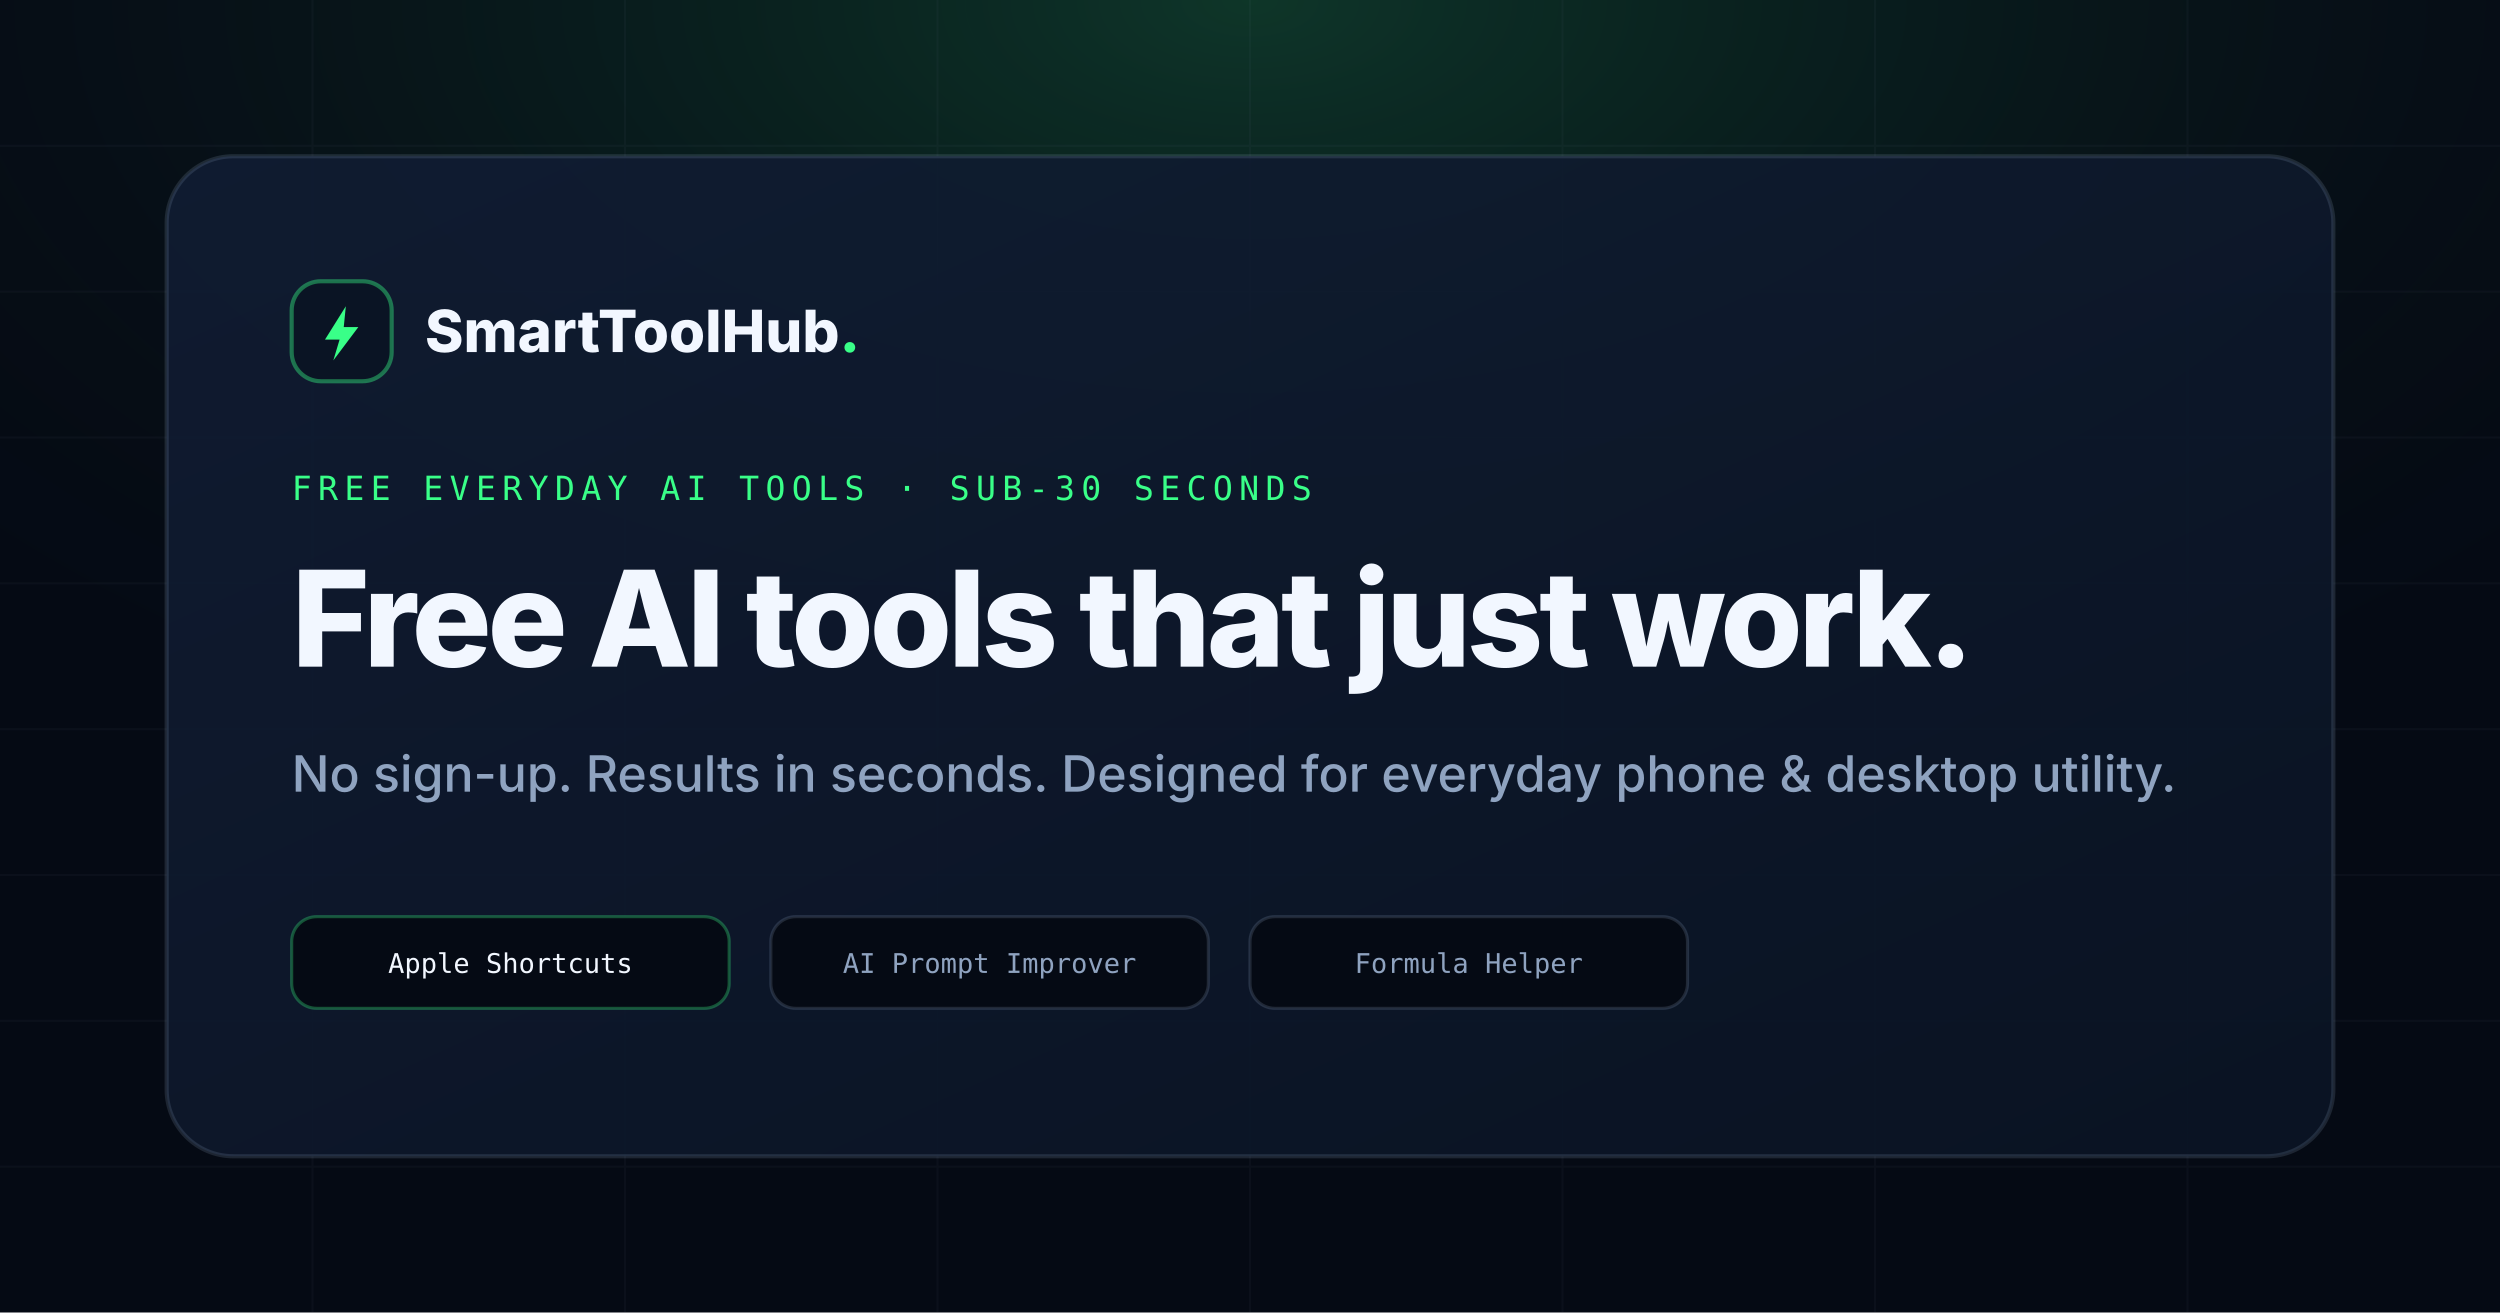
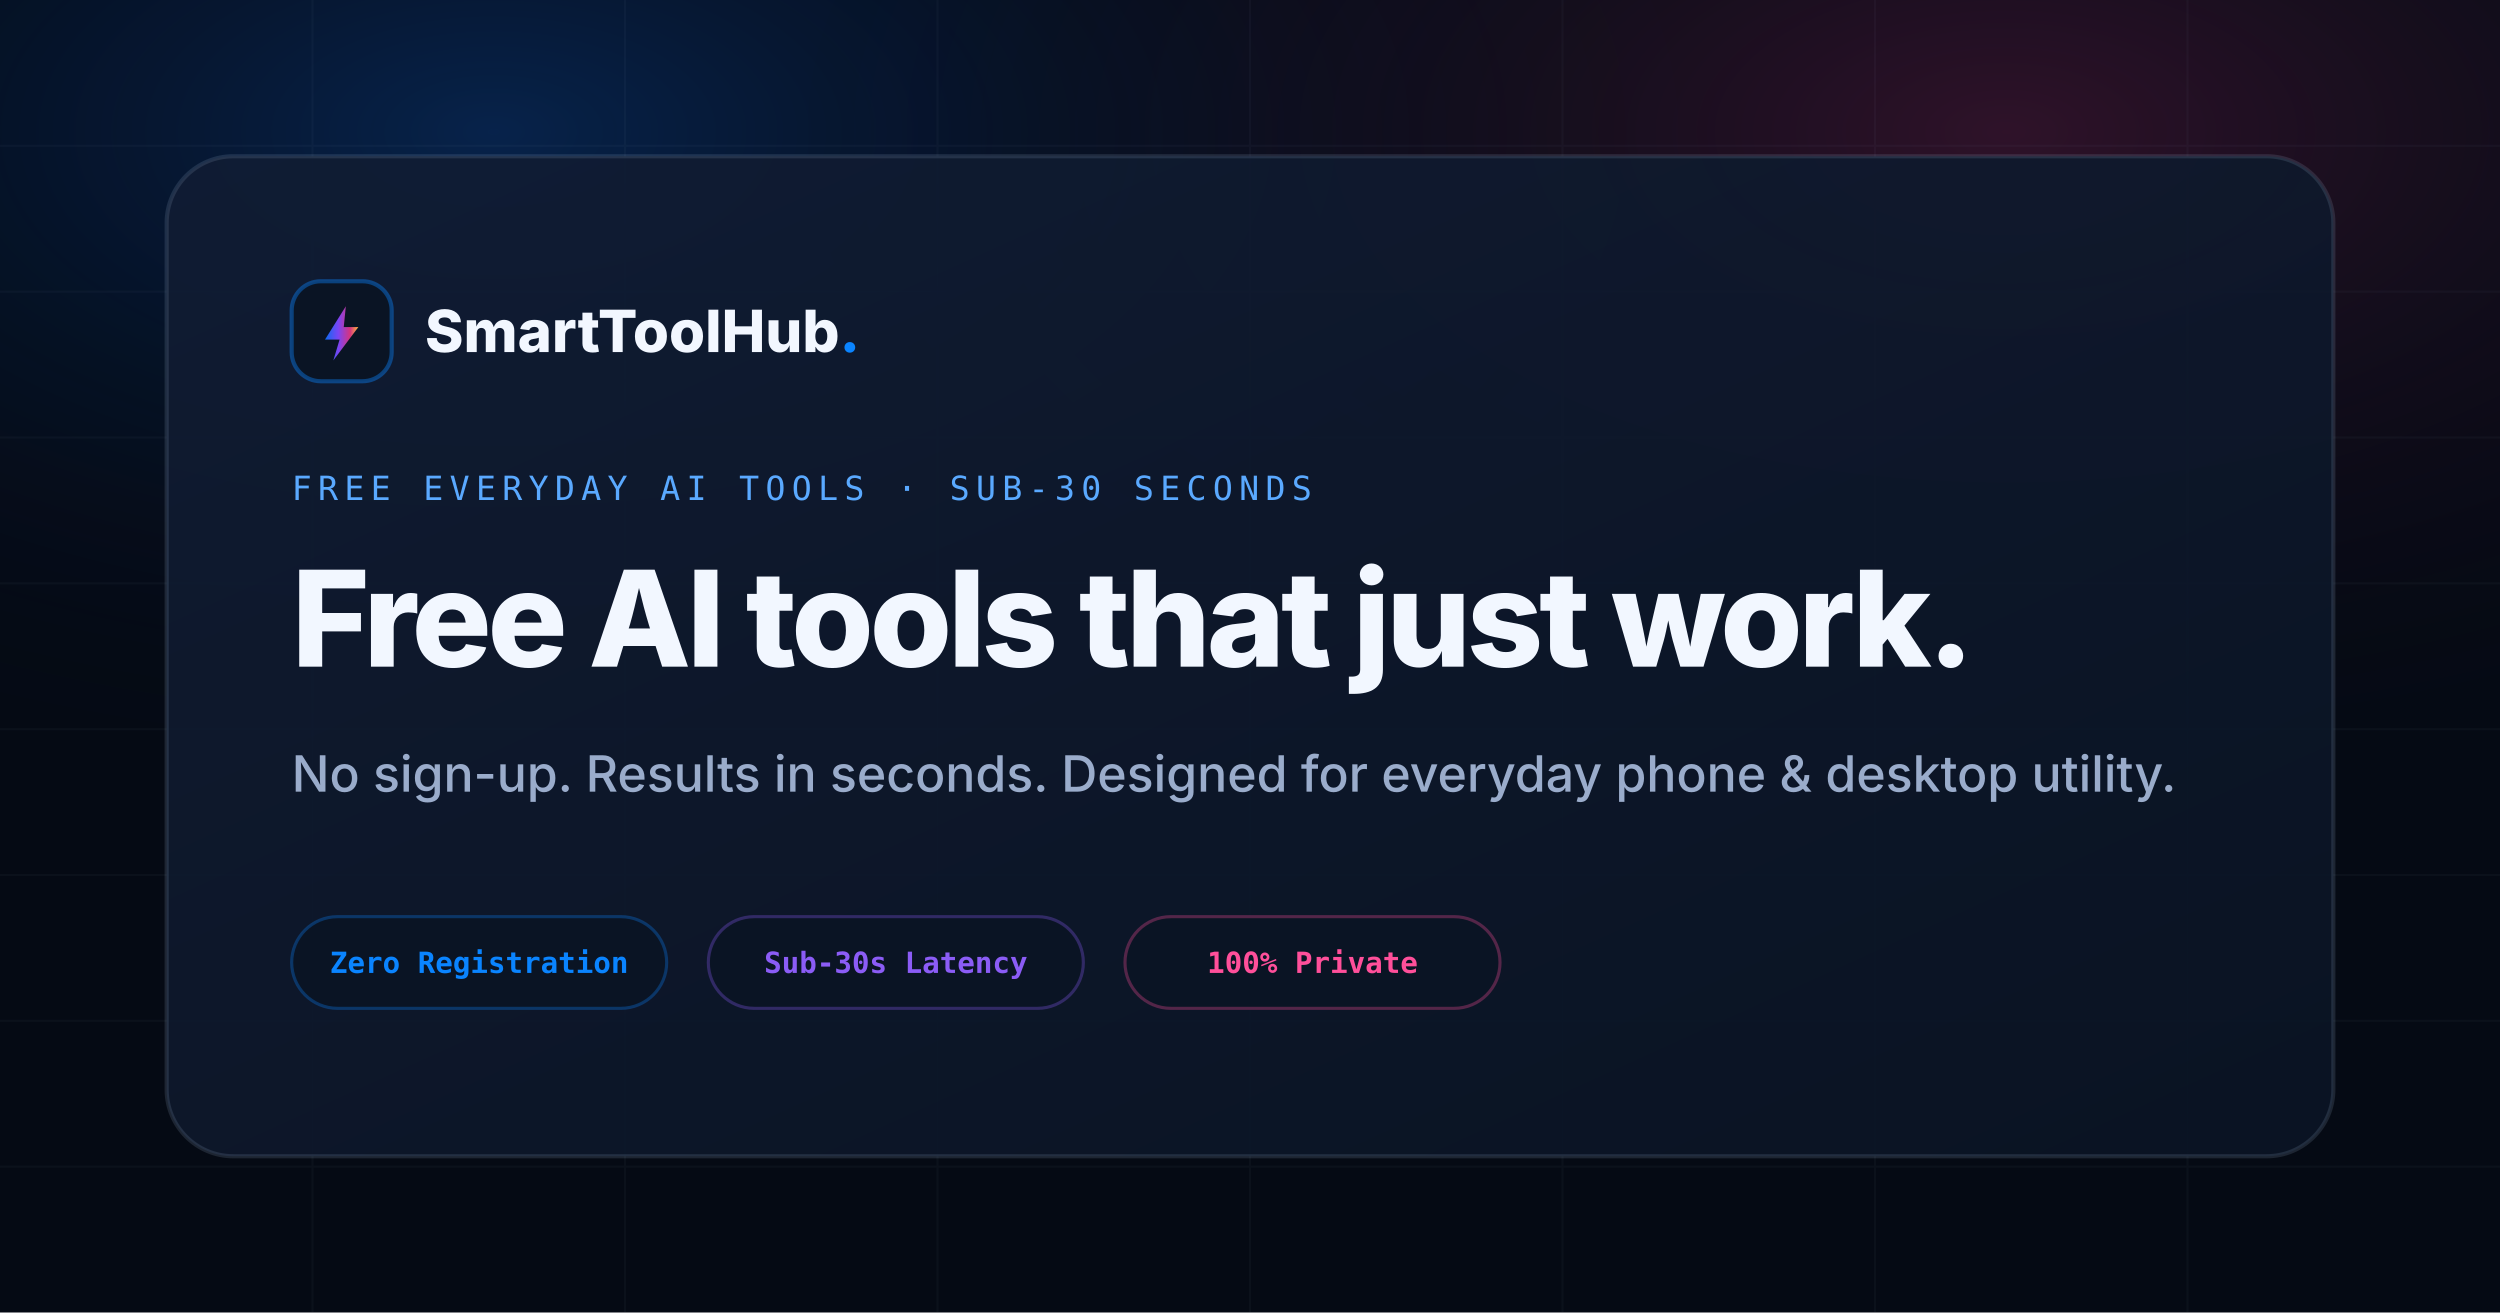
<svg xmlns="http://www.w3.org/2000/svg" viewBox="0 0 1200 630" width="1200" height="630">
  <defs>
-     <radialGradient id="topGlow" cx="50%" cy="0%" r="70%">
-       <stop offset="0%" stop-color="#39ff88" stop-opacity="0.18" />
+     <radialGradient id="auroraBlue" cx="20%" cy="10%" r="50%">
+       <stop offset="0%" stop-color="#0b6bf0" stop-opacity="0.25" />
+       <stop offset="100%" stop-color="#050a14" stop-opacity="0" />
+     </radialGradient>
+     <radialGradient id="auroraPink" cx="80%" cy="10%" r="50%">
+       <stop offset="0%" stop-color="#d6347f" stop-opacity="0.2" />
      <stop offset="100%" stop-color="#050a14" stop-opacity="0" />
    </radialGradient>
    <linearGradient id="cardGrad" x1="0%" y1="0%" x2="100%" y2="100%">
      <stop offset="0%" stop-color="#101c33" stop-opacity="0.9" />
      <stop offset="100%" stop-color="#0a1424" stop-opacity="0.9" />
    </linearGradient>
+     <linearGradient id="brandGrad" x1="0%" y1="0%" x2="100%" y2="0%">
+       <stop offset="0%" stop-color="#0b6bf0" />
+       <stop offset="40%" stop-color="#7a45f5" />
+       <stop offset="75%" stop-color="#d6347f" />
+       <stop offset="100%" stop-color="#ffb840" />
+     </linearGradient>
+     <linearGradient id="textGrad" x1="0%" y1="0%" x2="100%" y2="0%">
+       <stop offset="0%" stop-color="#5aa9ff" />
+       <stop offset="40%" stop-color="#b794ff" />
+       <stop offset="75%" stop-color="#ff7ab5" />
+       <stop offset="100%" stop-color="#ffc866" />
+     </linearGradient>
  </defs>
  <rect width="1200" height="630" fill="#050a14" />
-   <rect width="1200" height="630" fill="url(#topGlow)" />
-   <g opacity="0.04" stroke="#8fa3c0" stroke-width="1">
+   <rect width="1200" height="630" fill="url(#auroraBlue)" />
+   <rect width="1200" height="630" fill="url(#auroraPink)" />
+   <g opacity="0.04" stroke="#9aaccb" stroke-width="1">
    <line x1="0" y1="70" x2="1200" y2="70" />
    <line x1="0" y1="140" x2="1200" y2="140" />
    <line x1="0" y1="210" x2="1200" y2="210" />
    <line x1="0" y1="280" x2="1200" y2="280" />
    <line x1="0" y1="350" x2="1200" y2="350" />
    <line x1="0" y1="420" x2="1200" y2="420" />
    <line x1="0" y1="490" x2="1200" y2="490" />
    <line x1="0" y1="560" x2="1200" y2="560" />
    <line x1="150" y1="0" x2="150" y2="630" />
    <line x1="300" y1="0" x2="300" y2="630" />
    <line x1="450" y1="0" x2="450" y2="630" />
    <line x1="600" y1="0" x2="600" y2="630" />
    <line x1="750" y1="0" x2="750" y2="630" />
    <line x1="900" y1="0" x2="900" y2="630" />
    <line x1="1050" y1="0" x2="1050" y2="630" />
  </g>
  <rect x="80" y="75" width="1040" height="480" rx="32" fill="url(#cardGrad)" stroke="rgba(143,163,192,0.18)" stroke-width="2" />
  <g transform="translate(140, 135)">
-     <rect width="48" height="48" rx="14" fill="#0a1424" stroke="rgba(57,255,136,0.4)" stroke-width="2" />
-     <path d="M26 12 L16 28 L23 28 L20 38 L32 22 L25 22 Z" fill="#39ff88" />
+     <rect width="48" height="48" rx="14" fill="#0a1424" stroke="rgba(10,132,255,0.4)" stroke-width="2" />
+     <path d="M26 12 L16 28 L23 28 L20 38 L32 22 L25 22 Z" fill="url(#brandGrad)" />
    <text x="64" y="34" font-family="-apple-system, BlinkMacSystemFont, 'Plus Jakarta Sans', sans-serif" font-weight="800" font-size="28" fill="#f2f7ff">
-       SmartToolHub<tspan fill="#39ff88">.</tspan>
+       SmartToolHub<tspan fill="#0a84ff">.</tspan>
    </text>
  </g>
-   <text x="140" y="240" font-family="'Geist Mono', monospace" font-size="16" letter-spacing="3" fill="#39ff88" text-transform="uppercase">
+   <text x="140" y="240" font-family="'Geist Mono', monospace" font-size="16" letter-spacing="3" fill="#5aa9ff" text-transform="uppercase">
    FREE EVERYDAY AI TOOLS · SUB-30 SECONDS
  </text>
  <text x="140" y="320" font-family="-apple-system, BlinkMacSystemFont, 'Plus Jakarta Sans', sans-serif" font-weight="800" font-size="64" fill="#f2f7ff" letter-spacing="-2">
    Free AI tools that just work.
  </text>
-   <text x="140" y="380" font-family="-apple-system, BlinkMacSystemFont, 'Plus Jakarta Sans', sans-serif" font-weight="500" font-size="24" fill="#8fa3c0">
+   <text x="140" y="380" font-family="-apple-system, BlinkMacSystemFont, 'Plus Jakarta Sans', sans-serif" font-weight="500" font-size="24" fill="#9aaccb">
    No sign-up. Results in seconds. Designed for everyday phone &amp; desktop utility.
  </text>
  <g transform="translate(140, 440)">
-     <rect width="210" height="44" rx="12" fill="#050a14" stroke="rgba(57,255,136,0.3)" stroke-width="1.5" />
-     <text x="105" y="27" font-family="'Geist Mono', monospace" font-size="13" fill="#f2f7ff" text-anchor="middle">
-       Apple Shortcuts
+     <rect width="180" height="44" rx="22" fill="#0a1424" stroke="rgba(10,132,255,0.3)" stroke-width="1.5" />
+     <text x="90" y="27" font-family="'Geist Mono', monospace" font-size="14" fill="#0a84ff" text-anchor="middle" font-weight="600">
+       Zero Registration
    </text>
-     <g transform="translate(230, 0)">
-       <rect width="210" height="44" rx="12" fill="#050a14" stroke="rgba(143,163,192,0.2)" stroke-width="1.5" />
-       <text x="105" y="27" font-family="'Geist Mono', monospace" font-size="13" fill="#8fa3c0" text-anchor="middle">
-         AI Prompt Improver
-       </text>
-     </g>
-     <g transform="translate(460, 0)">
-       <rect width="210" height="44" rx="12" fill="#050a14" stroke="rgba(143,163,192,0.2)" stroke-width="1.5" />
-       <text x="105" y="27" font-family="'Geist Mono', monospace" font-size="13" fill="#8fa3c0" text-anchor="middle">
-         Formula Helper
-       </text>
-     </g>
+     <rect x="200" width="180" height="44" rx="22" fill="#0a1424" stroke="rgba(139,92,246,0.3)" stroke-width="1.5" />
+     <text x="290" y="27" font-family="'Geist Mono', monospace" font-size="14" fill="#8b5cf6" text-anchor="middle" font-weight="600">
+       Sub-30s Latency
+     </text>
+     <rect x="400" width="180" height="44" rx="22" fill="#0a1424" stroke="rgba(255,79,154,0.3)" stroke-width="1.5" />
+     <text x="490" y="27" font-family="'Geist Mono', monospace" font-size="14" fill="#ff4f9a" text-anchor="middle" font-weight="600">
+       100% Private
+     </text>
  </g>
</svg>
